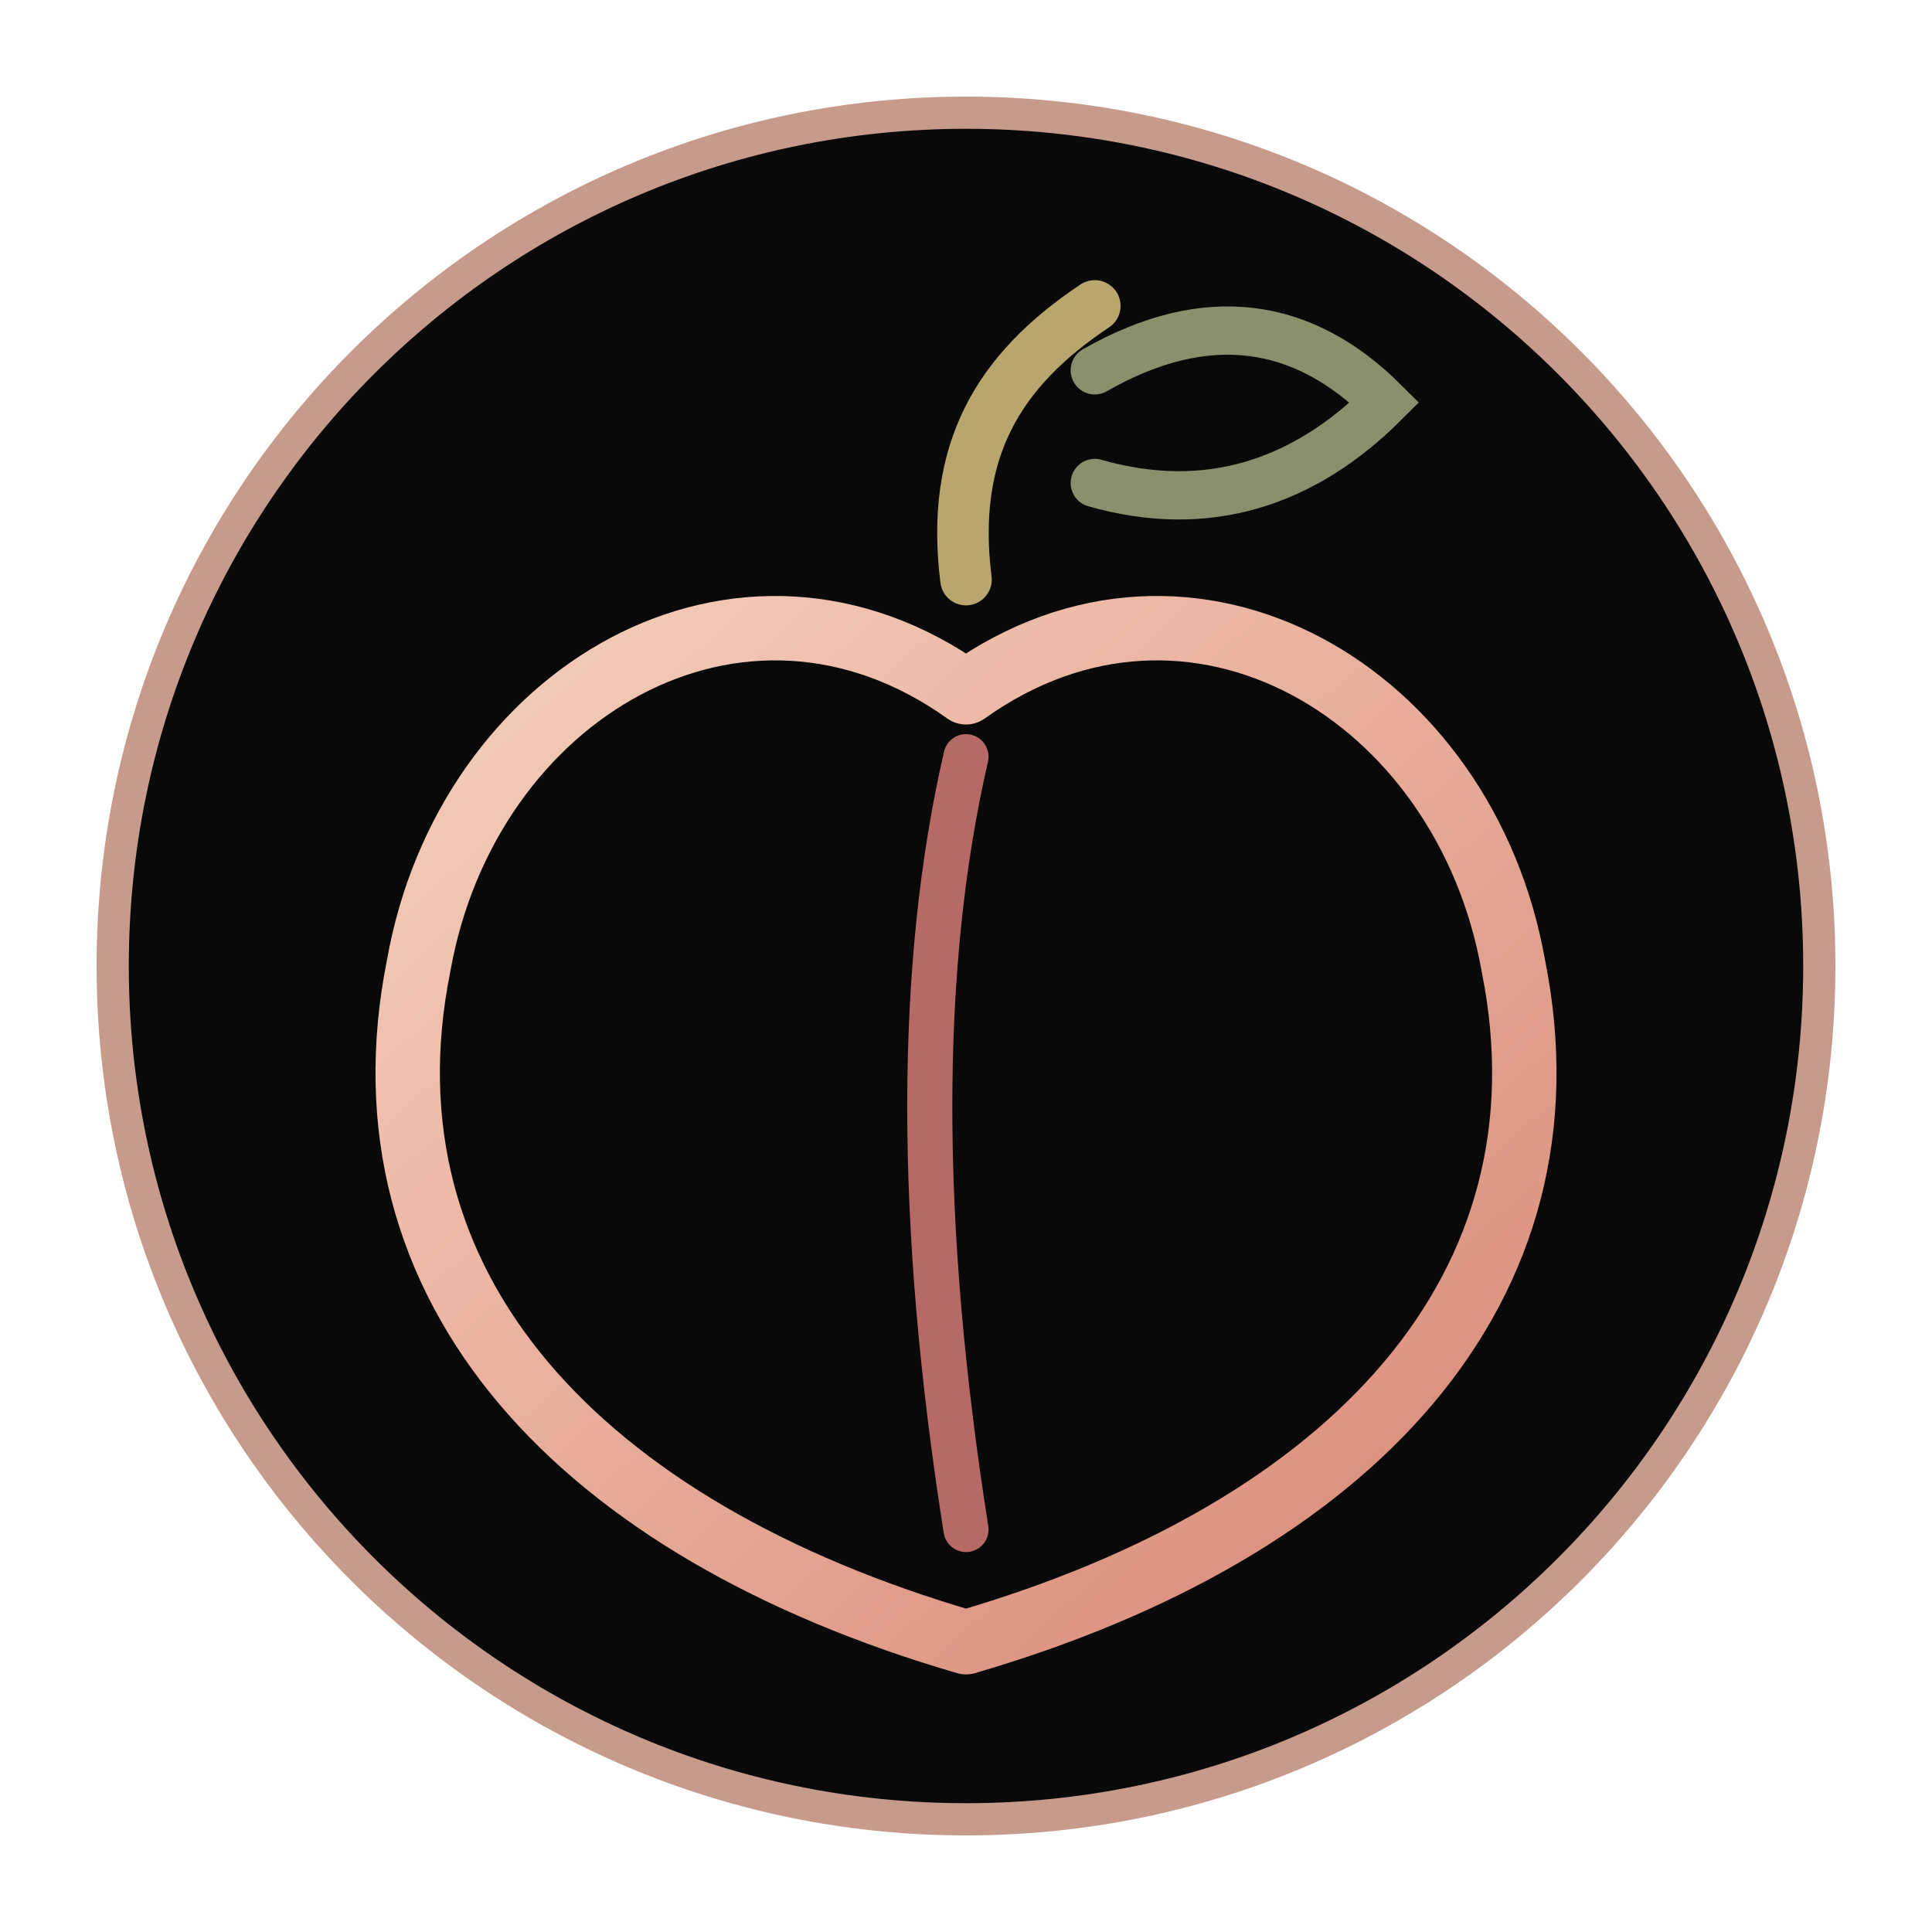
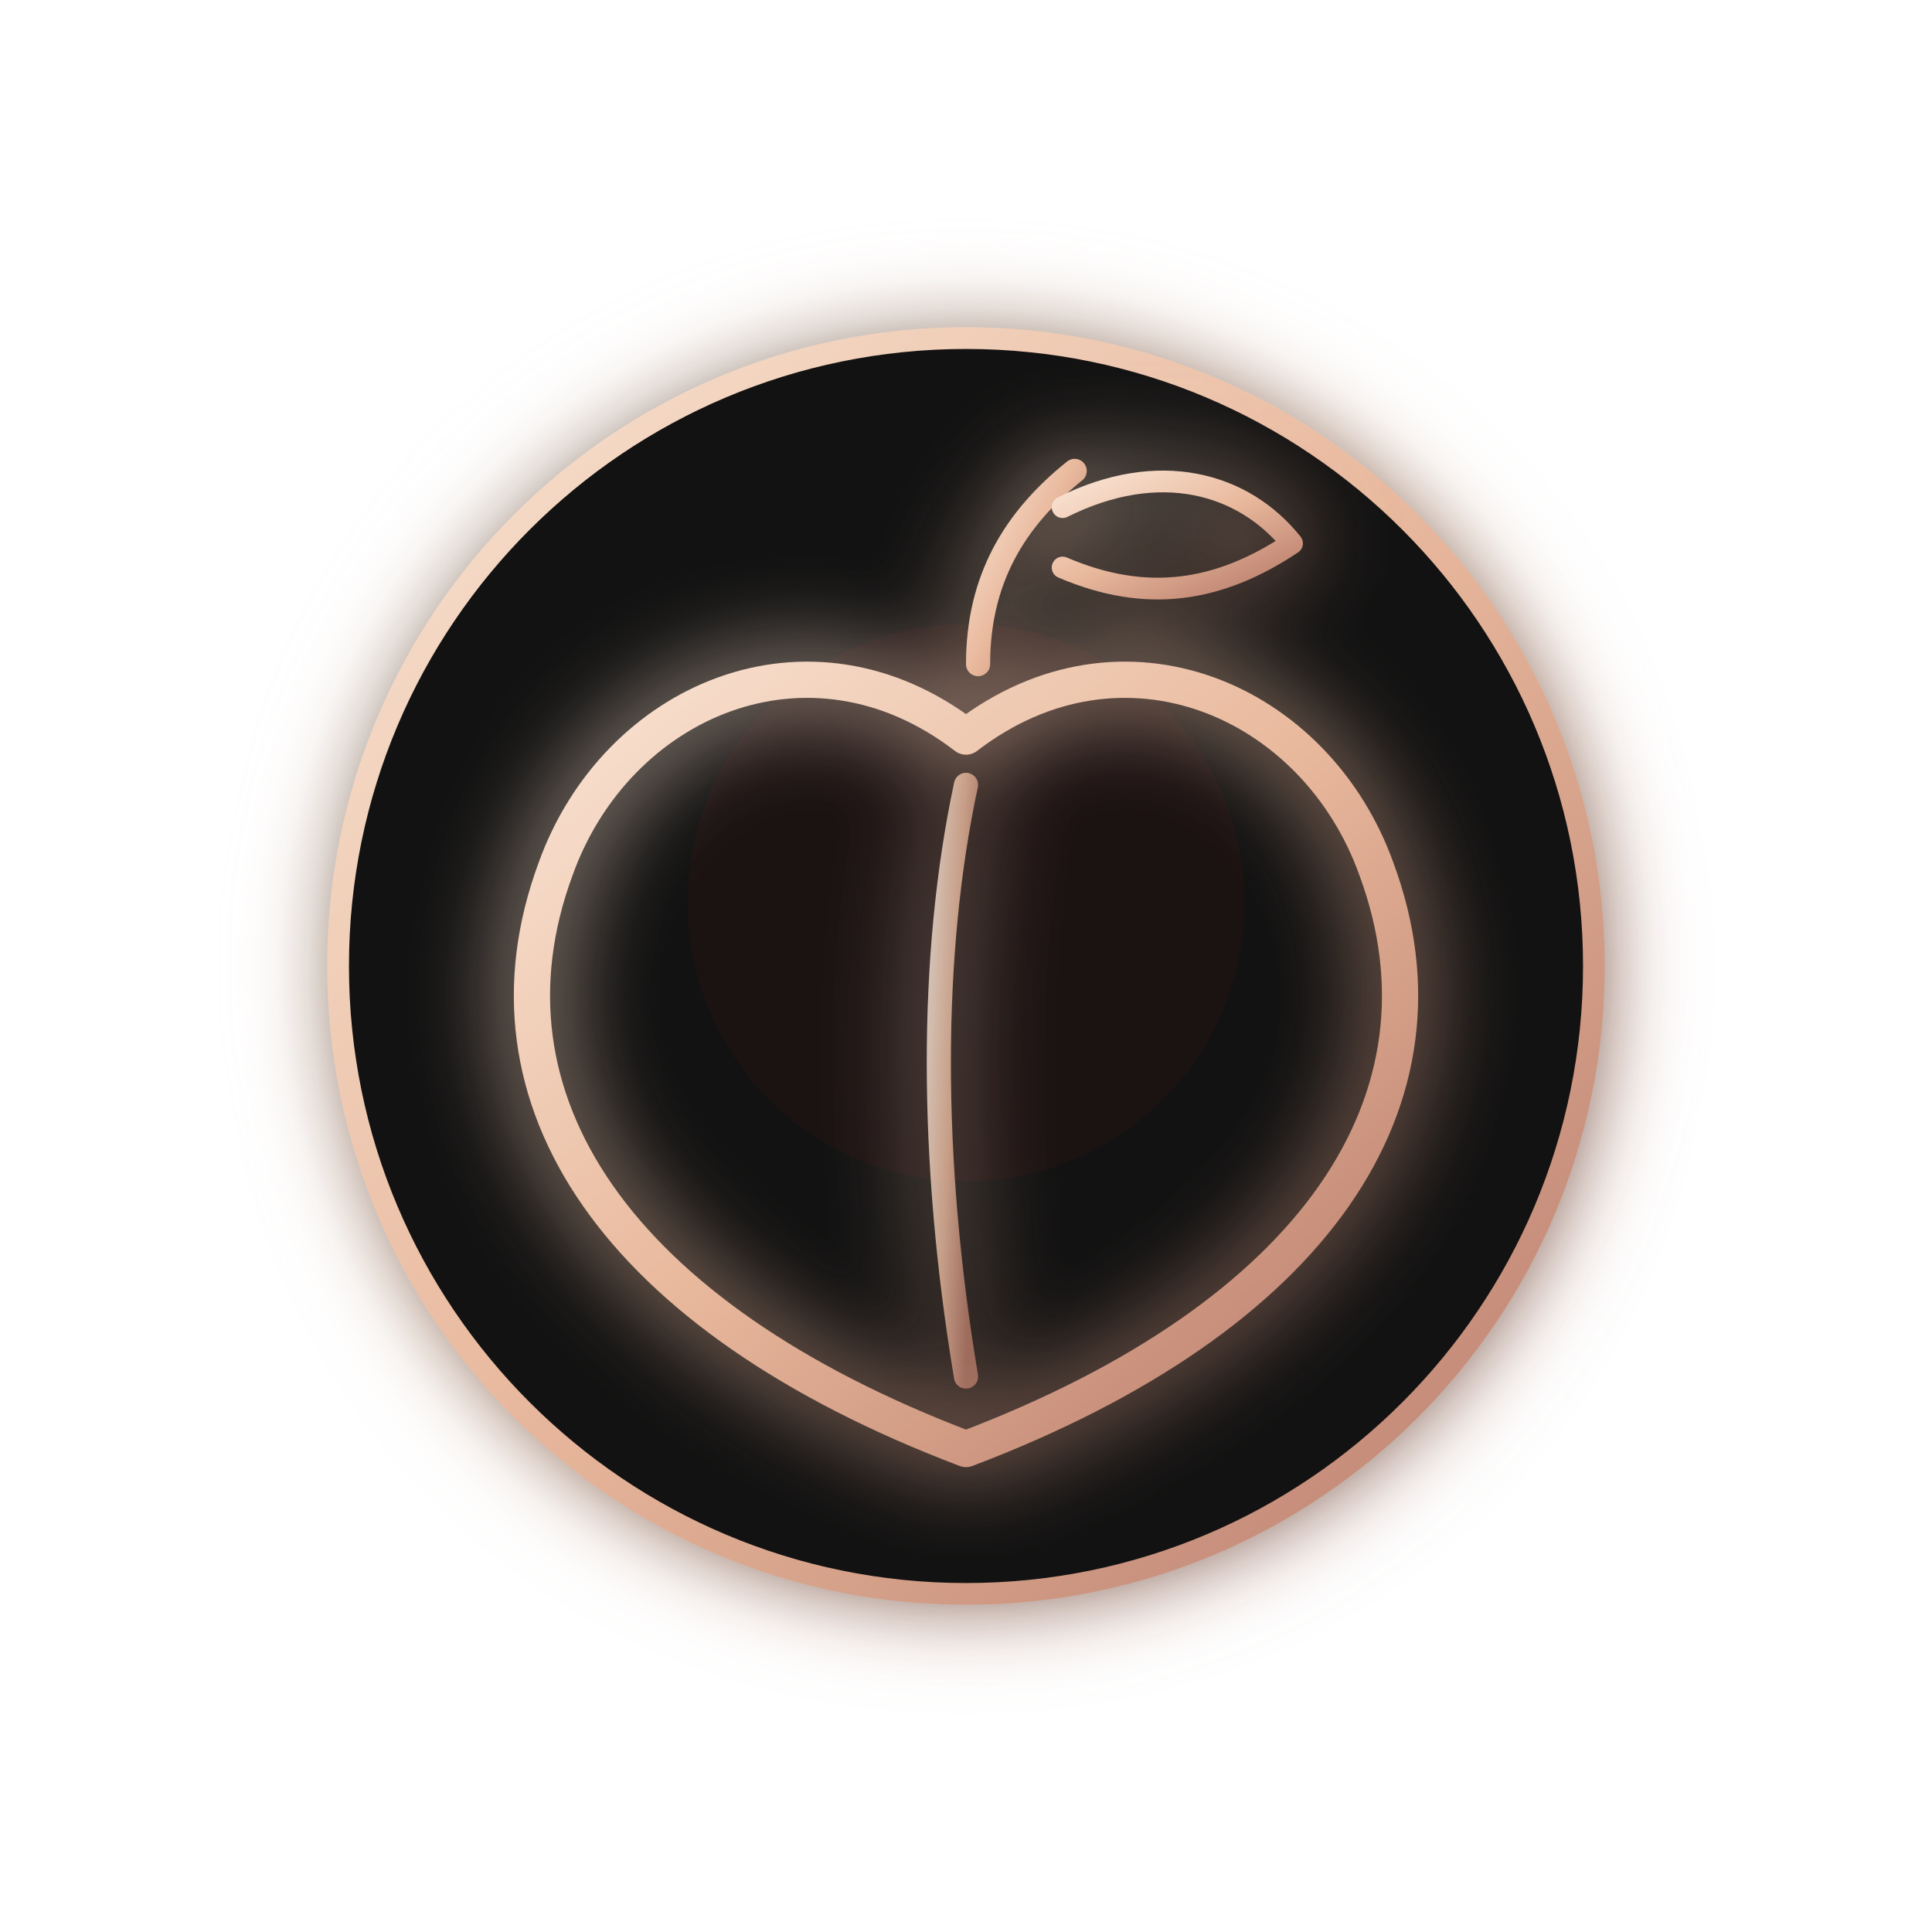
- <svg xmlns="http://www.w3.org/2000/svg" viewBox="0 0 120 120">
+ <svg xmlns="http://www.w3.org/2000/svg" viewBox="0 0 160 160">
  <defs>
-     <linearGradient id="s" x1="0" y1="0" x2="1" y2="1">
-       <stop stop-color="#f5d0bc" />
-       <stop offset="1" stop-color="#d98776" />
+     <linearGradient id="gold" x1="0" y1="0" x2="1" y2="1">
+       <stop offset="0" stop-color="#f9e4d4" />
+       <stop offset=".48" stop-color="#e9b99d" />
+       <stop offset="1" stop-color="#b77a69" />
    </linearGradient>
+     <filter id="glow" x="-80%" y="-80%" width="260%" height="260%">
+       <feGaussianBlur stdDeviation="3.8" result="b" />
+       <feMerge>
+         <feMergeNode in="b" />
+         <feMergeNode in="SourceGraphic" />
+       </feMerge>
+     </filter>
+     <radialGradient id="bg" cx="50%" cy="45%" r="60%">
+       <stop offset="0" stop-color="#17110e" />
+       <stop offset="1" stop-color="#080808" />
+     </radialGradient>
  </defs>
-   <circle cx="60" cy="60" r="53" fill="#090909" stroke="#c79b8c" stroke-width="2" />
-   <path d="M60 36c-1-8 2-13 8-17" fill="none" stroke="#b9a56e" stroke-width="3.2" stroke-linecap="round" />
-   <path d="M68 23c7-4 13-3 18 2-5 5-11 7-18 5" fill="none" stroke="#88916b" stroke-width="3" stroke-linecap="round" />
-   <path d="M60 43c-14-10-31 0-34 17-4 20 10 35 34 42 24-7 38-22 34-42-3-17-20-27-34-17Z" fill="none" stroke="url(#s)" stroke-width="4" stroke-linejoin="round" />
-   <path d="M60 47c-3 13-3 29 0 48" fill="none" stroke="#b76a65" stroke-width="2.8" stroke-linecap="round" />
+   <circle cx="80" cy="80" r="52" fill="url(#bg)" stroke="url(#gold)" stroke-width="1.8" opacity=".98" filter="url(#glow)" />
+   <g fill="none" stroke="url(#gold)" stroke-linecap="round" stroke-linejoin="round" filter="url(#glow)">
+     <path d="M81 55c0-7 3-12 8-16" stroke-width="2" />
+     <path d="M88 42c8-4 15-2 19 3-6 4-12 5-19 2" stroke-width="1.8" />
+     <path d="M80 61c-13-10-29-3-34 11-7 19 5 37 34 48 29-11 41-29 34-48-5-14-21-21-34-11Z" stroke-width="3" />
+     <path d="M80 65c-3 14-3 31 0 49" stroke-width="2" opacity=".8" />
+   </g>
</svg>
